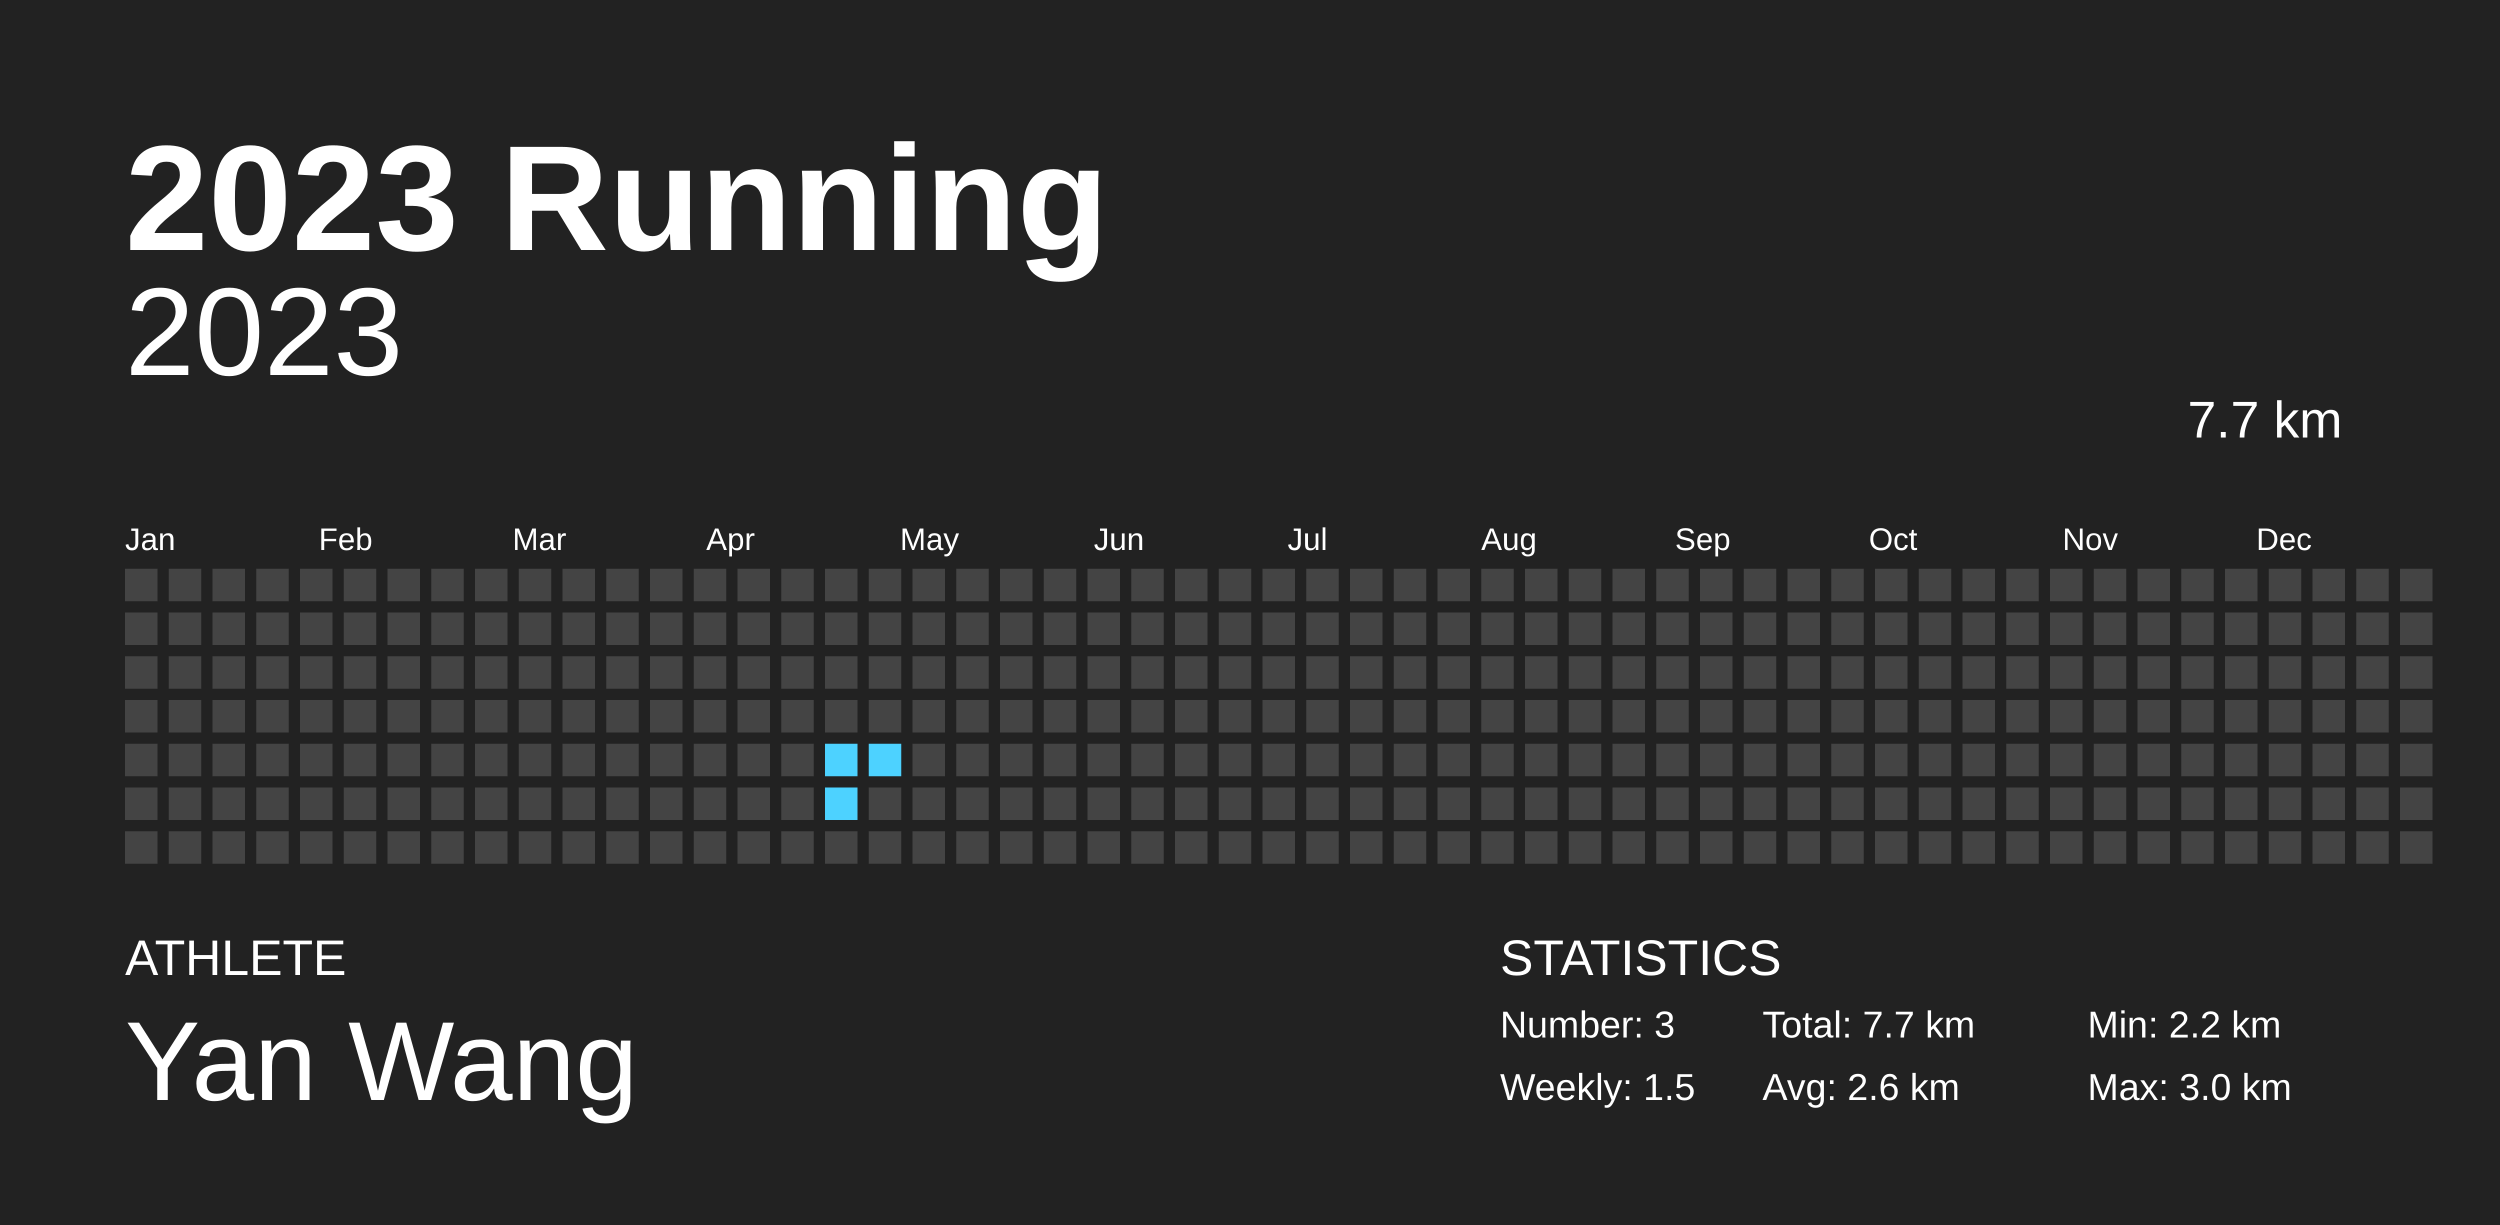
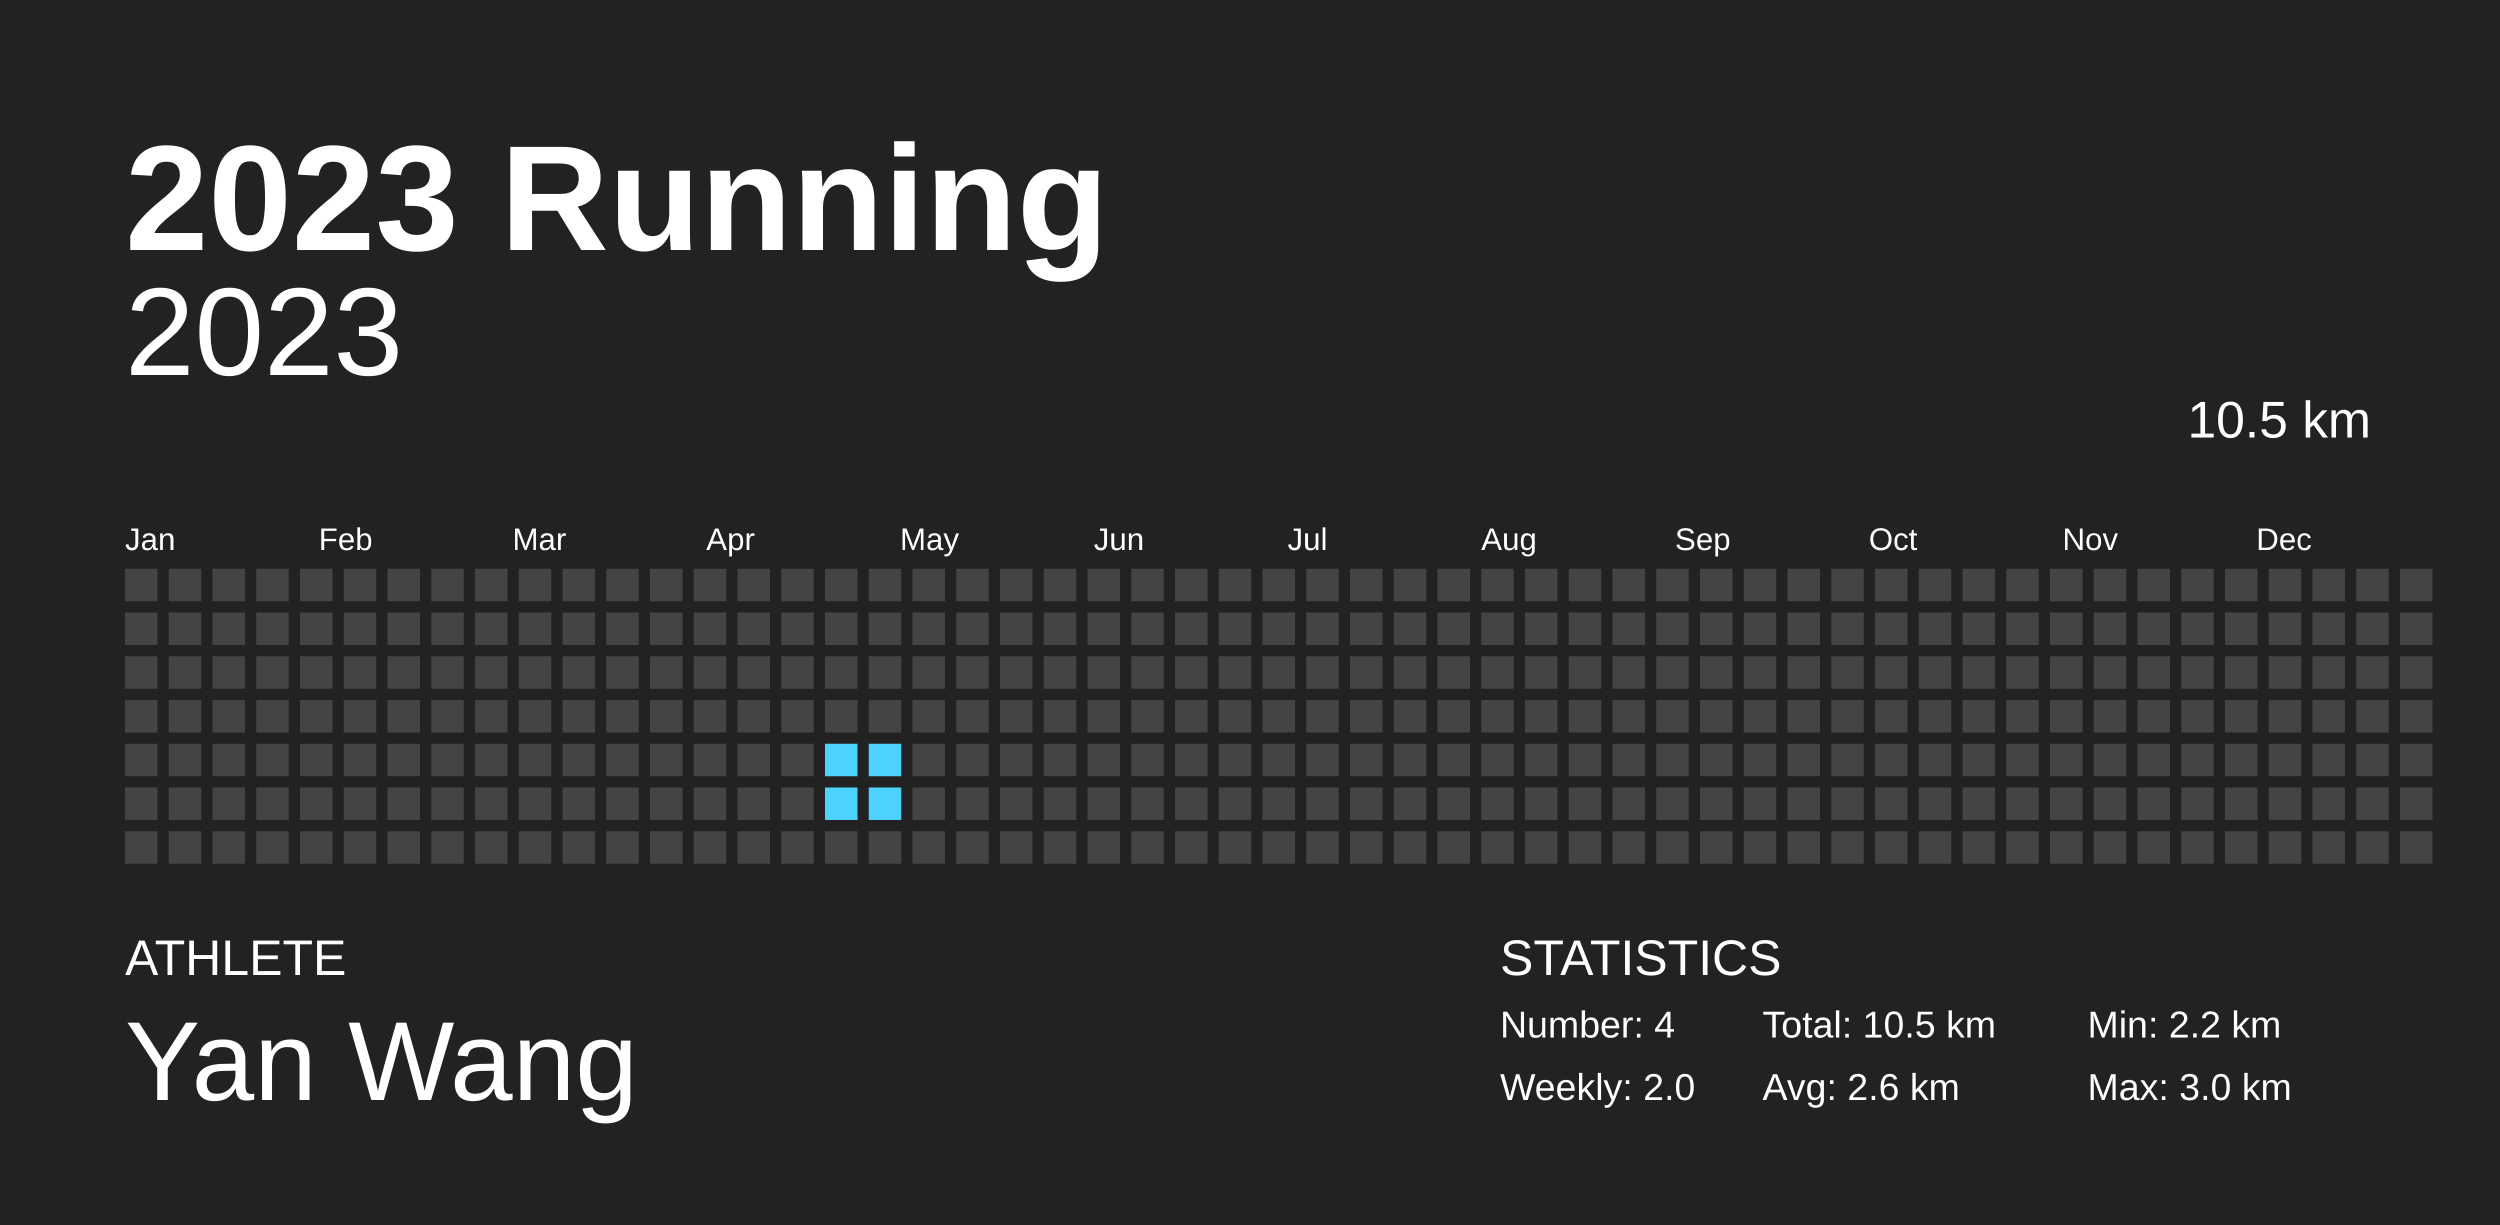
<svg xmlns="http://www.w3.org/2000/svg" baseProfile="full" height="98mm" version="1.1" viewBox="0,0,200,98" width="200mm">
  <defs />
  <rect fill="#222222" height="98" width="200" x="0" y="0" />
  <text fill="#FFFFFF" style="font-size:12px; font-family:Arial; font-weight:bold;" x="10" y="20">2023 Running</text>
  <text fill="#FFFFFF" style="font-size:4px; font-family:Arial" x="10" y="78">ATHLETE</text>
  <text fill="#FFFFFF" style="font-size:9px; font-family:Arial" x="10" y="88">Yan Wang</text>
  <text fill="#FFFFFF" style="font-size:4px; font-family:Arial" x="120" y="78">STATISTICS</text>
-   <text fill="#FFFFFF" style="font-size:3px; font-family:Arial" x="120" y="83">Number: 3</text>
-   <text fill="#FFFFFF" style="font-size:3px; font-family:Arial" x="120" y="88">Weekly: 1.5</text>
-   <text fill="#FFFFFF" style="font-size:3px; font-family:Arial" x="141" y="83">Total: 7.7 km</text>
+   <text fill="#FFFFFF" style="font-size:3px; font-family:Arial" x="120" y="83">Number: 4</text>
+   <text fill="#FFFFFF" style="font-size:3px; font-family:Arial" x="120" y="88">Weekly: 2.0</text>
+   <text fill="#FFFFFF" style="font-size:3px; font-family:Arial" x="141" y="83">Total: 10.5 km</text>
  <text fill="#FFFFFF" style="font-size:3px; font-family:Arial" x="141" y="88">Avg: 2.6 km</text>
  <text fill="#FFFFFF" style="font-size:3px; font-family:Arial" x="167" y="83">Min: 2.2 km</text>
  <text fill="#FFFFFF" style="font-size:3px; font-family:Arial" x="167" y="88">Max: 3.0 km</text>
  <text alignment-baseline="hanging" fill="#FFFFFF" style="font-size:10.0px; font-family:Arial;" x="10" y="30">2023</text>
-   <text alignment-baseline="hanging" fill="#FFFFFF" style="font-size:4.125px; font-family:Arial;" x="175" y="35">7.7 km</text>
+   <text alignment-baseline="hanging" fill="#FFFFFF" style="font-size:4.125px; font-family:Arial;" x="175" y="35">10.5 km</text>
  <text fill="#FFFFFF" style="font-size:2.5px; font-family:Arial" x="10.0" y="44">Jan</text>
  <text fill="#FFFFFF" style="font-size:2.5px; font-family:Arial" x="25.5" y="44">Feb</text>
  <text fill="#FFFFFF" style="font-size:2.5px; font-family:Arial" x="41.0" y="44">Mar</text>
  <text fill="#FFFFFF" style="font-size:2.5px; font-family:Arial" x="56.5" y="44">Apr</text>
  <text fill="#FFFFFF" style="font-size:2.5px; font-family:Arial" x="72.0" y="44">May</text>
  <text fill="#FFFFFF" style="font-size:2.5px; font-family:Arial" x="87.5" y="44">Jun</text>
  <text fill="#FFFFFF" style="font-size:2.5px; font-family:Arial" x="103.0" y="44">Jul</text>
  <text fill="#FFFFFF" style="font-size:2.5px; font-family:Arial" x="118.5" y="44">Aug</text>
  <text fill="#FFFFFF" style="font-size:2.5px; font-family:Arial" x="134.0" y="44">Sep</text>
  <text fill="#FFFFFF" style="font-size:2.5px; font-family:Arial" x="149.5" y="44">Oct</text>
  <text fill="#FFFFFF" style="font-size:2.5px; font-family:Arial" x="165.0" y="44">Nov</text>
  <text fill="#FFFFFF" style="font-size:2.5px; font-family:Arial" x="180.5" y="44">Dec</text>
  <rect fill="#444444" height="2.6" width="2.6" x="10.0" y="45.5" />
  <rect fill="#444444" height="2.6" width="2.6" x="10.0" y="49.0" />
  <rect fill="#444444" height="2.6" width="2.6" x="10.0" y="52.5" />
  <rect fill="#444444" height="2.6" width="2.6" x="10.0" y="56.0" />
  <rect fill="#444444" height="2.6" width="2.6" x="10.0" y="59.5" />
  <rect fill="#444444" height="2.6" width="2.6" x="10.0" y="63.0" />
  <rect fill="#444444" height="2.6" width="2.6" x="10.0" y="66.5" />
  <rect fill="#444444" height="2.6" width="2.6" x="13.5" y="45.5" />
  <rect fill="#444444" height="2.6" width="2.6" x="13.5" y="49.0" />
  <rect fill="#444444" height="2.6" width="2.6" x="13.5" y="52.5" />
  <rect fill="#444444" height="2.6" width="2.6" x="13.5" y="56.0" />
  <rect fill="#444444" height="2.6" width="2.6" x="13.5" y="59.5" />
  <rect fill="#444444" height="2.6" width="2.6" x="13.5" y="63.0" />
  <rect fill="#444444" height="2.6" width="2.6" x="13.5" y="66.5" />
  <rect fill="#444444" height="2.6" width="2.6" x="17.0" y="45.5" />
  <rect fill="#444444" height="2.6" width="2.6" x="17.0" y="49.0" />
  <rect fill="#444444" height="2.6" width="2.6" x="17.0" y="52.5" />
  <rect fill="#444444" height="2.6" width="2.6" x="17.0" y="56.0" />
  <rect fill="#444444" height="2.6" width="2.6" x="17.0" y="59.5" />
  <rect fill="#444444" height="2.6" width="2.6" x="17.0" y="63.0" />
  <rect fill="#444444" height="2.6" width="2.6" x="17.0" y="66.5" />
  <rect fill="#444444" height="2.6" width="2.6" x="20.5" y="45.5" />
  <rect fill="#444444" height="2.6" width="2.6" x="20.5" y="49.0" />
  <rect fill="#444444" height="2.6" width="2.6" x="20.5" y="52.5" />
  <rect fill="#444444" height="2.6" width="2.6" x="20.5" y="56.0" />
  <rect fill="#444444" height="2.6" width="2.6" x="20.5" y="59.5" />
  <rect fill="#444444" height="2.6" width="2.6" x="20.5" y="63.0" />
  <rect fill="#444444" height="2.6" width="2.6" x="20.5" y="66.5" />
  <rect fill="#444444" height="2.6" width="2.6" x="24.0" y="45.5" />
  <rect fill="#444444" height="2.6" width="2.6" x="24.0" y="49.0" />
  <rect fill="#444444" height="2.6" width="2.6" x="24.0" y="52.5" />
  <rect fill="#444444" height="2.6" width="2.6" x="24.0" y="56.0" />
  <rect fill="#444444" height="2.6" width="2.6" x="24.0" y="59.5" />
  <rect fill="#444444" height="2.6" width="2.6" x="24.0" y="63.0" />
  <rect fill="#444444" height="2.6" width="2.6" x="24.0" y="66.5" />
  <rect fill="#444444" height="2.6" width="2.6" x="27.5" y="45.5" />
  <rect fill="#444444" height="2.6" width="2.6" x="27.5" y="49.0" />
  <rect fill="#444444" height="2.6" width="2.6" x="27.5" y="52.5" />
  <rect fill="#444444" height="2.6" width="2.6" x="27.5" y="56.0" />
  <rect fill="#444444" height="2.6" width="2.6" x="27.5" y="59.5" />
  <rect fill="#444444" height="2.6" width="2.6" x="27.5" y="63.0" />
  <rect fill="#444444" height="2.6" width="2.6" x="27.5" y="66.5" />
  <rect fill="#444444" height="2.6" width="2.6" x="31.0" y="45.5" />
  <rect fill="#444444" height="2.6" width="2.6" x="31.0" y="49.0" />
  <rect fill="#444444" height="2.6" width="2.6" x="31.0" y="52.5" />
  <rect fill="#444444" height="2.6" width="2.6" x="31.0" y="56.0" />
  <rect fill="#444444" height="2.6" width="2.6" x="31.0" y="59.5" />
  <rect fill="#444444" height="2.6" width="2.6" x="31.0" y="63.0" />
  <rect fill="#444444" height="2.6" width="2.6" x="31.0" y="66.5" />
  <rect fill="#444444" height="2.6" width="2.6" x="34.5" y="45.5" />
  <rect fill="#444444" height="2.6" width="2.6" x="34.5" y="49.0" />
  <rect fill="#444444" height="2.6" width="2.6" x="34.5" y="52.5" />
  <rect fill="#444444" height="2.6" width="2.6" x="34.5" y="56.0" />
  <rect fill="#444444" height="2.6" width="2.6" x="34.5" y="59.5" />
  <rect fill="#444444" height="2.6" width="2.6" x="34.5" y="63.0" />
  <rect fill="#444444" height="2.6" width="2.6" x="34.5" y="66.5" />
  <rect fill="#444444" height="2.6" width="2.6" x="38.0" y="45.5" />
  <rect fill="#444444" height="2.6" width="2.6" x="38.0" y="49.0" />
  <rect fill="#444444" height="2.6" width="2.6" x="38.0" y="52.5" />
  <rect fill="#444444" height="2.6" width="2.6" x="38.0" y="56.0" />
  <rect fill="#444444" height="2.6" width="2.6" x="38.0" y="59.5" />
  <rect fill="#444444" height="2.6" width="2.6" x="38.0" y="63.0" />
  <rect fill="#444444" height="2.6" width="2.6" x="38.0" y="66.5" />
  <rect fill="#444444" height="2.6" width="2.6" x="41.5" y="45.5" />
  <rect fill="#444444" height="2.6" width="2.6" x="41.5" y="49.0" />
  <rect fill="#444444" height="2.6" width="2.6" x="41.5" y="52.5" />
  <rect fill="#444444" height="2.6" width="2.6" x="41.5" y="56.0" />
  <rect fill="#444444" height="2.6" width="2.6" x="41.5" y="59.5" />
  <rect fill="#444444" height="2.6" width="2.6" x="41.5" y="63.0" />
  <rect fill="#444444" height="2.6" width="2.6" x="41.5" y="66.5" />
  <rect fill="#444444" height="2.6" width="2.6" x="45.0" y="45.5" />
  <rect fill="#444444" height="2.6" width="2.6" x="45.0" y="49.0" />
  <rect fill="#444444" height="2.6" width="2.6" x="45.0" y="52.5" />
  <rect fill="#444444" height="2.6" width="2.6" x="45.0" y="56.0" />
  <rect fill="#444444" height="2.6" width="2.6" x="45.0" y="59.5" />
  <rect fill="#444444" height="2.6" width="2.6" x="45.0" y="63.0" />
  <rect fill="#444444" height="2.6" width="2.6" x="45.0" y="66.5" />
  <rect fill="#444444" height="2.6" width="2.6" x="48.5" y="45.5" />
  <rect fill="#444444" height="2.6" width="2.6" x="48.5" y="49.0" />
  <rect fill="#444444" height="2.6" width="2.6" x="48.5" y="52.5" />
  <rect fill="#444444" height="2.6" width="2.6" x="48.5" y="56.0" />
  <rect fill="#444444" height="2.6" width="2.6" x="48.5" y="59.5" />
  <rect fill="#444444" height="2.6" width="2.6" x="48.5" y="63.0" />
  <rect fill="#444444" height="2.6" width="2.6" x="48.5" y="66.5" />
  <rect fill="#444444" height="2.6" width="2.6" x="52.0" y="45.5" />
  <rect fill="#444444" height="2.6" width="2.6" x="52.0" y="49.0" />
  <rect fill="#444444" height="2.6" width="2.6" x="52.0" y="52.5" />
  <rect fill="#444444" height="2.6" width="2.6" x="52.0" y="56.0" />
  <rect fill="#444444" height="2.6" width="2.6" x="52.0" y="59.5" />
  <rect fill="#444444" height="2.6" width="2.6" x="52.0" y="63.0" />
  <rect fill="#444444" height="2.6" width="2.6" x="52.0" y="66.5" />
  <rect fill="#444444" height="2.6" width="2.6" x="55.5" y="45.5" />
  <rect fill="#444444" height="2.6" width="2.6" x="55.5" y="49.0" />
  <rect fill="#444444" height="2.6" width="2.6" x="55.5" y="52.5" />
  <rect fill="#444444" height="2.6" width="2.6" x="55.5" y="56.0" />
  <rect fill="#444444" height="2.6" width="2.6" x="55.5" y="59.5" />
  <rect fill="#444444" height="2.6" width="2.6" x="55.5" y="63.0" />
  <rect fill="#444444" height="2.6" width="2.6" x="55.5" y="66.5" />
  <rect fill="#444444" height="2.6" width="2.6" x="59.0" y="45.5" />
  <rect fill="#444444" height="2.6" width="2.6" x="59.0" y="49.0" />
  <rect fill="#444444" height="2.6" width="2.6" x="59.0" y="52.5" />
  <rect fill="#444444" height="2.6" width="2.6" x="59.0" y="56.0" />
  <rect fill="#444444" height="2.6" width="2.6" x="59.0" y="59.5" />
  <rect fill="#444444" height="2.6" width="2.6" x="59.0" y="63.0" />
  <rect fill="#444444" height="2.6" width="2.6" x="59.0" y="66.5" />
  <rect fill="#444444" height="2.6" width="2.6" x="62.5" y="45.5" />
  <rect fill="#444444" height="2.6" width="2.6" x="62.5" y="49.0" />
  <rect fill="#444444" height="2.6" width="2.6" x="62.5" y="52.5" />
  <rect fill="#444444" height="2.6" width="2.6" x="62.5" y="56.0" />
  <rect fill="#444444" height="2.6" width="2.6" x="62.5" y="59.5" />
  <rect fill="#444444" height="2.6" width="2.6" x="62.5" y="63.0" />
  <rect fill="#444444" height="2.6" width="2.6" x="62.5" y="66.5" />
  <rect fill="#444444" height="2.6" width="2.6" x="66.0" y="45.5" />
  <rect fill="#444444" height="2.6" width="2.6" x="66.0" y="49.0" />
  <rect fill="#444444" height="2.6" width="2.6" x="66.0" y="52.5" />
  <rect fill="#444444" height="2.6" width="2.6" x="66.0" y="56.0" />
  <rect fill="#4dd2ff" height="2.6" width="2.6" x="66.0" y="59.5" />
  <rect fill="#4dd2ff" height="2.6" width="2.6" x="66.0" y="63.0" />
  <rect fill="#444444" height="2.6" width="2.6" x="66.0" y="66.5" />
  <rect fill="#444444" height="2.6" width="2.6" x="69.5" y="45.5" />
  <rect fill="#444444" height="2.6" width="2.6" x="69.5" y="49.0" />
  <rect fill="#444444" height="2.6" width="2.6" x="69.5" y="52.5" />
  <rect fill="#444444" height="2.6" width="2.6" x="69.5" y="56.0" />
  <rect fill="#4dd2ff" height="2.6" width="2.6" x="69.5" y="59.5" />
-   <rect fill="#444444" height="2.6" width="2.6" x="69.5" y="63.0" />
+   <rect fill="#4dd2ff" height="2.6" width="2.6" x="69.5" y="63.0" />
  <rect fill="#444444" height="2.6" width="2.6" x="69.5" y="66.5" />
  <rect fill="#444444" height="2.6" width="2.6" x="73.0" y="45.5" />
  <rect fill="#444444" height="2.6" width="2.6" x="73.0" y="49.0" />
  <rect fill="#444444" height="2.6" width="2.6" x="73.0" y="52.5" />
  <rect fill="#444444" height="2.6" width="2.6" x="73.0" y="56.0" />
  <rect fill="#444444" height="2.6" width="2.6" x="73.0" y="59.5" />
  <rect fill="#444444" height="2.6" width="2.6" x="73.0" y="63.0" />
  <rect fill="#444444" height="2.6" width="2.6" x="73.0" y="66.5" />
  <rect fill="#444444" height="2.6" width="2.6" x="76.5" y="45.5" />
  <rect fill="#444444" height="2.6" width="2.6" x="76.5" y="49.0" />
  <rect fill="#444444" height="2.6" width="2.6" x="76.5" y="52.5" />
  <rect fill="#444444" height="2.6" width="2.6" x="76.5" y="56.0" />
  <rect fill="#444444" height="2.6" width="2.6" x="76.5" y="59.5" />
  <rect fill="#444444" height="2.6" width="2.6" x="76.5" y="63.0" />
  <rect fill="#444444" height="2.6" width="2.6" x="76.5" y="66.5" />
  <rect fill="#444444" height="2.6" width="2.6" x="80.0" y="45.5" />
  <rect fill="#444444" height="2.6" width="2.6" x="80.0" y="49.0" />
  <rect fill="#444444" height="2.6" width="2.6" x="80.0" y="52.5" />
  <rect fill="#444444" height="2.6" width="2.6" x="80.0" y="56.0" />
  <rect fill="#444444" height="2.6" width="2.6" x="80.0" y="59.5" />
  <rect fill="#444444" height="2.6" width="2.6" x="80.0" y="63.0" />
  <rect fill="#444444" height="2.6" width="2.6" x="80.0" y="66.5" />
  <rect fill="#444444" height="2.6" width="2.6" x="83.5" y="45.5" />
  <rect fill="#444444" height="2.6" width="2.6" x="83.5" y="49.0" />
  <rect fill="#444444" height="2.6" width="2.6" x="83.5" y="52.5" />
  <rect fill="#444444" height="2.6" width="2.6" x="83.5" y="56.0" />
  <rect fill="#444444" height="2.6" width="2.6" x="83.5" y="59.5" />
  <rect fill="#444444" height="2.6" width="2.6" x="83.5" y="63.0" />
  <rect fill="#444444" height="2.6" width="2.6" x="83.5" y="66.5" />
  <rect fill="#444444" height="2.6" width="2.6" x="87.0" y="45.5" />
  <rect fill="#444444" height="2.6" width="2.6" x="87.0" y="49.0" />
  <rect fill="#444444" height="2.6" width="2.6" x="87.0" y="52.5" />
  <rect fill="#444444" height="2.6" width="2.6" x="87.0" y="56.0" />
  <rect fill="#444444" height="2.6" width="2.6" x="87.0" y="59.5" />
  <rect fill="#444444" height="2.6" width="2.6" x="87.0" y="63.0" />
  <rect fill="#444444" height="2.6" width="2.6" x="87.0" y="66.5" />
  <rect fill="#444444" height="2.6" width="2.6" x="90.5" y="45.5" />
  <rect fill="#444444" height="2.6" width="2.6" x="90.5" y="49.0" />
  <rect fill="#444444" height="2.6" width="2.6" x="90.5" y="52.5" />
  <rect fill="#444444" height="2.6" width="2.6" x="90.5" y="56.0" />
  <rect fill="#444444" height="2.6" width="2.6" x="90.5" y="59.5" />
  <rect fill="#444444" height="2.6" width="2.6" x="90.5" y="63.0" />
  <rect fill="#444444" height="2.6" width="2.6" x="90.5" y="66.5" />
  <rect fill="#444444" height="2.6" width="2.6" x="94.0" y="45.5" />
  <rect fill="#444444" height="2.6" width="2.6" x="94.0" y="49.0" />
  <rect fill="#444444" height="2.6" width="2.6" x="94.0" y="52.5" />
  <rect fill="#444444" height="2.6" width="2.6" x="94.0" y="56.0" />
  <rect fill="#444444" height="2.6" width="2.6" x="94.0" y="59.5" />
  <rect fill="#444444" height="2.6" width="2.6" x="94.0" y="63.0" />
  <rect fill="#444444" height="2.6" width="2.6" x="94.0" y="66.5" />
  <rect fill="#444444" height="2.6" width="2.6" x="97.5" y="45.5" />
  <rect fill="#444444" height="2.6" width="2.6" x="97.5" y="49.0" />
  <rect fill="#444444" height="2.6" width="2.6" x="97.5" y="52.5" />
  <rect fill="#444444" height="2.6" width="2.6" x="97.5" y="56.0" />
  <rect fill="#444444" height="2.6" width="2.6" x="97.5" y="59.5" />
  <rect fill="#444444" height="2.6" width="2.6" x="97.5" y="63.0" />
  <rect fill="#444444" height="2.6" width="2.6" x="97.5" y="66.5" />
  <rect fill="#444444" height="2.6" width="2.6" x="101.0" y="45.5" />
  <rect fill="#444444" height="2.6" width="2.6" x="101.0" y="49.0" />
  <rect fill="#444444" height="2.6" width="2.6" x="101.0" y="52.5" />
  <rect fill="#444444" height="2.6" width="2.6" x="101.0" y="56.0" />
  <rect fill="#444444" height="2.6" width="2.6" x="101.0" y="59.5" />
  <rect fill="#444444" height="2.6" width="2.6" x="101.0" y="63.0" />
  <rect fill="#444444" height="2.6" width="2.6" x="101.0" y="66.5" />
  <rect fill="#444444" height="2.6" width="2.6" x="104.5" y="45.5" />
  <rect fill="#444444" height="2.6" width="2.6" x="104.5" y="49.0" />
  <rect fill="#444444" height="2.6" width="2.6" x="104.5" y="52.5" />
  <rect fill="#444444" height="2.6" width="2.6" x="104.5" y="56.0" />
  <rect fill="#444444" height="2.6" width="2.6" x="104.5" y="59.5" />
  <rect fill="#444444" height="2.6" width="2.6" x="104.5" y="63.0" />
  <rect fill="#444444" height="2.6" width="2.6" x="104.5" y="66.5" />
  <rect fill="#444444" height="2.6" width="2.6" x="108.0" y="45.5" />
  <rect fill="#444444" height="2.6" width="2.6" x="108.0" y="49.0" />
  <rect fill="#444444" height="2.6" width="2.6" x="108.0" y="52.5" />
  <rect fill="#444444" height="2.6" width="2.6" x="108.0" y="56.0" />
  <rect fill="#444444" height="2.6" width="2.6" x="108.0" y="59.5" />
  <rect fill="#444444" height="2.6" width="2.6" x="108.0" y="63.0" />
  <rect fill="#444444" height="2.6" width="2.6" x="108.0" y="66.5" />
  <rect fill="#444444" height="2.6" width="2.6" x="111.5" y="45.5" />
  <rect fill="#444444" height="2.6" width="2.6" x="111.5" y="49.0" />
  <rect fill="#444444" height="2.6" width="2.6" x="111.5" y="52.5" />
  <rect fill="#444444" height="2.6" width="2.6" x="111.5" y="56.0" />
  <rect fill="#444444" height="2.6" width="2.6" x="111.5" y="59.5" />
  <rect fill="#444444" height="2.6" width="2.6" x="111.5" y="63.0" />
  <rect fill="#444444" height="2.6" width="2.6" x="111.5" y="66.5" />
  <rect fill="#444444" height="2.6" width="2.6" x="115.0" y="45.5" />
  <rect fill="#444444" height="2.6" width="2.6" x="115.0" y="49.0" />
  <rect fill="#444444" height="2.6" width="2.6" x="115.0" y="52.5" />
  <rect fill="#444444" height="2.6" width="2.6" x="115.0" y="56.0" />
  <rect fill="#444444" height="2.6" width="2.6" x="115.0" y="59.5" />
  <rect fill="#444444" height="2.6" width="2.6" x="115.0" y="63.0" />
  <rect fill="#444444" height="2.6" width="2.6" x="115.0" y="66.5" />
  <rect fill="#444444" height="2.6" width="2.6" x="118.5" y="45.5" />
  <rect fill="#444444" height="2.6" width="2.6" x="118.5" y="49.0" />
  <rect fill="#444444" height="2.6" width="2.6" x="118.5" y="52.5" />
  <rect fill="#444444" height="2.6" width="2.6" x="118.5" y="56.0" />
  <rect fill="#444444" height="2.6" width="2.6" x="118.5" y="59.5" />
  <rect fill="#444444" height="2.6" width="2.6" x="118.5" y="63.0" />
  <rect fill="#444444" height="2.6" width="2.6" x="118.5" y="66.5" />
  <rect fill="#444444" height="2.6" width="2.6" x="122.0" y="45.5" />
  <rect fill="#444444" height="2.6" width="2.6" x="122.0" y="49.0" />
  <rect fill="#444444" height="2.6" width="2.6" x="122.0" y="52.5" />
  <rect fill="#444444" height="2.6" width="2.6" x="122.0" y="56.0" />
  <rect fill="#444444" height="2.6" width="2.6" x="122.0" y="59.5" />
  <rect fill="#444444" height="2.6" width="2.6" x="122.0" y="63.0" />
  <rect fill="#444444" height="2.6" width="2.6" x="122.0" y="66.5" />
  <rect fill="#444444" height="2.6" width="2.6" x="125.5" y="45.5" />
  <rect fill="#444444" height="2.6" width="2.6" x="125.5" y="49.0" />
  <rect fill="#444444" height="2.6" width="2.6" x="125.5" y="52.5" />
  <rect fill="#444444" height="2.6" width="2.6" x="125.5" y="56.0" />
  <rect fill="#444444" height="2.6" width="2.6" x="125.5" y="59.5" />
  <rect fill="#444444" height="2.6" width="2.6" x="125.5" y="63.0" />
  <rect fill="#444444" height="2.6" width="2.6" x="125.5" y="66.5" />
  <rect fill="#444444" height="2.6" width="2.6" x="129.0" y="45.5" />
  <rect fill="#444444" height="2.6" width="2.6" x="129.0" y="49.0" />
  <rect fill="#444444" height="2.6" width="2.6" x="129.0" y="52.5" />
  <rect fill="#444444" height="2.6" width="2.6" x="129.0" y="56.0" />
  <rect fill="#444444" height="2.6" width="2.6" x="129.0" y="59.5" />
  <rect fill="#444444" height="2.6" width="2.6" x="129.0" y="63.0" />
  <rect fill="#444444" height="2.6" width="2.6" x="129.0" y="66.5" />
  <rect fill="#444444" height="2.6" width="2.6" x="132.5" y="45.5" />
  <rect fill="#444444" height="2.6" width="2.6" x="132.5" y="49.0" />
  <rect fill="#444444" height="2.6" width="2.6" x="132.5" y="52.5" />
  <rect fill="#444444" height="2.6" width="2.6" x="132.5" y="56.0" />
  <rect fill="#444444" height="2.6" width="2.6" x="132.5" y="59.5" />
  <rect fill="#444444" height="2.6" width="2.6" x="132.5" y="63.0" />
  <rect fill="#444444" height="2.6" width="2.6" x="132.5" y="66.5" />
  <rect fill="#444444" height="2.6" width="2.6" x="136.0" y="45.5" />
  <rect fill="#444444" height="2.6" width="2.6" x="136.0" y="49.0" />
  <rect fill="#444444" height="2.6" width="2.6" x="136.0" y="52.5" />
  <rect fill="#444444" height="2.6" width="2.6" x="136.0" y="56.0" />
  <rect fill="#444444" height="2.6" width="2.6" x="136.0" y="59.5" />
  <rect fill="#444444" height="2.6" width="2.6" x="136.0" y="63.0" />
  <rect fill="#444444" height="2.6" width="2.6" x="136.0" y="66.5" />
  <rect fill="#444444" height="2.6" width="2.6" x="139.5" y="45.5" />
  <rect fill="#444444" height="2.6" width="2.6" x="139.5" y="49.0" />
  <rect fill="#444444" height="2.6" width="2.6" x="139.5" y="52.5" />
  <rect fill="#444444" height="2.6" width="2.6" x="139.5" y="56.0" />
  <rect fill="#444444" height="2.6" width="2.6" x="139.5" y="59.5" />
  <rect fill="#444444" height="2.6" width="2.6" x="139.5" y="63.0" />
  <rect fill="#444444" height="2.6" width="2.6" x="139.5" y="66.5" />
  <rect fill="#444444" height="2.6" width="2.6" x="143.0" y="45.5" />
  <rect fill="#444444" height="2.6" width="2.6" x="143.0" y="49.0" />
  <rect fill="#444444" height="2.6" width="2.6" x="143.0" y="52.5" />
  <rect fill="#444444" height="2.6" width="2.6" x="143.0" y="56.0" />
  <rect fill="#444444" height="2.6" width="2.6" x="143.0" y="59.5" />
  <rect fill="#444444" height="2.6" width="2.6" x="143.0" y="63.0" />
  <rect fill="#444444" height="2.6" width="2.6" x="143.0" y="66.5" />
  <rect fill="#444444" height="2.6" width="2.6" x="146.5" y="45.5" />
  <rect fill="#444444" height="2.6" width="2.6" x="146.5" y="49.0" />
  <rect fill="#444444" height="2.6" width="2.6" x="146.5" y="52.5" />
  <rect fill="#444444" height="2.6" width="2.6" x="146.5" y="56.0" />
  <rect fill="#444444" height="2.6" width="2.6" x="146.5" y="59.5" />
  <rect fill="#444444" height="2.6" width="2.6" x="146.5" y="63.0" />
  <rect fill="#444444" height="2.6" width="2.6" x="146.5" y="66.5" />
  <rect fill="#444444" height="2.6" width="2.6" x="150.0" y="45.5" />
  <rect fill="#444444" height="2.6" width="2.6" x="150.0" y="49.0" />
  <rect fill="#444444" height="2.6" width="2.6" x="150.0" y="52.5" />
  <rect fill="#444444" height="2.6" width="2.6" x="150.0" y="56.0" />
  <rect fill="#444444" height="2.6" width="2.6" x="150.0" y="59.5" />
  <rect fill="#444444" height="2.6" width="2.6" x="150.0" y="63.0" />
  <rect fill="#444444" height="2.6" width="2.6" x="150.0" y="66.5" />
  <rect fill="#444444" height="2.6" width="2.6" x="153.5" y="45.5" />
  <rect fill="#444444" height="2.6" width="2.6" x="153.5" y="49.0" />
  <rect fill="#444444" height="2.6" width="2.6" x="153.5" y="52.5" />
  <rect fill="#444444" height="2.6" width="2.6" x="153.5" y="56.0" />
  <rect fill="#444444" height="2.6" width="2.6" x="153.5" y="59.5" />
  <rect fill="#444444" height="2.6" width="2.6" x="153.5" y="63.0" />
  <rect fill="#444444" height="2.6" width="2.6" x="153.5" y="66.5" />
  <rect fill="#444444" height="2.6" width="2.6" x="157.0" y="45.5" />
  <rect fill="#444444" height="2.6" width="2.6" x="157.0" y="49.0" />
  <rect fill="#444444" height="2.6" width="2.6" x="157.0" y="52.5" />
  <rect fill="#444444" height="2.6" width="2.6" x="157.0" y="56.0" />
  <rect fill="#444444" height="2.6" width="2.6" x="157.0" y="59.5" />
  <rect fill="#444444" height="2.6" width="2.6" x="157.0" y="63.0" />
  <rect fill="#444444" height="2.6" width="2.6" x="157.0" y="66.5" />
  <rect fill="#444444" height="2.6" width="2.6" x="160.5" y="45.5" />
  <rect fill="#444444" height="2.6" width="2.6" x="160.5" y="49.0" />
  <rect fill="#444444" height="2.6" width="2.6" x="160.5" y="52.5" />
  <rect fill="#444444" height="2.6" width="2.6" x="160.5" y="56.0" />
  <rect fill="#444444" height="2.6" width="2.6" x="160.5" y="59.5" />
  <rect fill="#444444" height="2.6" width="2.6" x="160.5" y="63.0" />
  <rect fill="#444444" height="2.6" width="2.6" x="160.5" y="66.5" />
  <rect fill="#444444" height="2.6" width="2.6" x="164.0" y="45.5" />
  <rect fill="#444444" height="2.6" width="2.6" x="164.0" y="49.0" />
  <rect fill="#444444" height="2.6" width="2.6" x="164.0" y="52.5" />
  <rect fill="#444444" height="2.6" width="2.6" x="164.0" y="56.0" />
  <rect fill="#444444" height="2.6" width="2.6" x="164.0" y="59.5" />
  <rect fill="#444444" height="2.6" width="2.6" x="164.0" y="63.0" />
  <rect fill="#444444" height="2.6" width="2.6" x="164.0" y="66.5" />
  <rect fill="#444444" height="2.6" width="2.6" x="167.5" y="45.5" />
  <rect fill="#444444" height="2.6" width="2.6" x="167.5" y="49.0" />
  <rect fill="#444444" height="2.6" width="2.6" x="167.5" y="52.5" />
  <rect fill="#444444" height="2.6" width="2.6" x="167.5" y="56.0" />
  <rect fill="#444444" height="2.6" width="2.6" x="167.5" y="59.5" />
  <rect fill="#444444" height="2.6" width="2.6" x="167.5" y="63.0" />
  <rect fill="#444444" height="2.6" width="2.6" x="167.5" y="66.5" />
  <rect fill="#444444" height="2.6" width="2.6" x="171.0" y="45.5" />
  <rect fill="#444444" height="2.6" width="2.6" x="171.0" y="49.0" />
  <rect fill="#444444" height="2.6" width="2.6" x="171.0" y="52.5" />
  <rect fill="#444444" height="2.6" width="2.6" x="171.0" y="56.0" />
  <rect fill="#444444" height="2.6" width="2.6" x="171.0" y="59.5" />
  <rect fill="#444444" height="2.6" width="2.6" x="171.0" y="63.0" />
  <rect fill="#444444" height="2.6" width="2.6" x="171.0" y="66.5" />
  <rect fill="#444444" height="2.6" width="2.6" x="174.5" y="45.5" />
  <rect fill="#444444" height="2.6" width="2.6" x="174.5" y="49.0" />
  <rect fill="#444444" height="2.6" width="2.6" x="174.5" y="52.5" />
  <rect fill="#444444" height="2.6" width="2.6" x="174.5" y="56.0" />
  <rect fill="#444444" height="2.6" width="2.6" x="174.5" y="59.5" />
  <rect fill="#444444" height="2.6" width="2.6" x="174.5" y="63.0" />
  <rect fill="#444444" height="2.6" width="2.6" x="174.5" y="66.5" />
  <rect fill="#444444" height="2.6" width="2.6" x="178.0" y="45.5" />
  <rect fill="#444444" height="2.6" width="2.6" x="178.0" y="49.0" />
  <rect fill="#444444" height="2.6" width="2.6" x="178.0" y="52.5" />
  <rect fill="#444444" height="2.6" width="2.6" x="178.0" y="56.0" />
  <rect fill="#444444" height="2.6" width="2.6" x="178.0" y="59.5" />
  <rect fill="#444444" height="2.6" width="2.6" x="178.0" y="63.0" />
  <rect fill="#444444" height="2.6" width="2.6" x="178.0" y="66.5" />
  <rect fill="#444444" height="2.6" width="2.6" x="181.5" y="45.5" />
  <rect fill="#444444" height="2.6" width="2.6" x="181.5" y="49.0" />
  <rect fill="#444444" height="2.6" width="2.6" x="181.5" y="52.5" />
  <rect fill="#444444" height="2.6" width="2.6" x="181.5" y="56.0" />
  <rect fill="#444444" height="2.6" width="2.6" x="181.5" y="59.5" />
  <rect fill="#444444" height="2.6" width="2.6" x="181.5" y="63.0" />
  <rect fill="#444444" height="2.6" width="2.6" x="181.5" y="66.5" />
  <rect fill="#444444" height="2.6" width="2.6" x="185.0" y="45.5" />
  <rect fill="#444444" height="2.6" width="2.6" x="185.0" y="49.0" />
  <rect fill="#444444" height="2.6" width="2.6" x="185.0" y="52.5" />
  <rect fill="#444444" height="2.6" width="2.6" x="185.0" y="56.0" />
  <rect fill="#444444" height="2.6" width="2.6" x="185.0" y="59.5" />
  <rect fill="#444444" height="2.6" width="2.6" x="185.0" y="63.0" />
  <rect fill="#444444" height="2.6" width="2.6" x="185.0" y="66.5" />
  <rect fill="#444444" height="2.6" width="2.6" x="188.5" y="45.5" />
  <rect fill="#444444" height="2.6" width="2.6" x="188.5" y="49.0" />
  <rect fill="#444444" height="2.6" width="2.6" x="188.5" y="52.5" />
  <rect fill="#444444" height="2.6" width="2.6" x="188.5" y="56.0" />
  <rect fill="#444444" height="2.6" width="2.6" x="188.5" y="59.5" />
  <rect fill="#444444" height="2.6" width="2.6" x="188.5" y="63.0" />
  <rect fill="#444444" height="2.6" width="2.6" x="188.5" y="66.5" />
  <rect fill="#444444" height="2.6" width="2.6" x="192.0" y="45.5" />
  <rect fill="#444444" height="2.6" width="2.6" x="192.0" y="49.0" />
  <rect fill="#444444" height="2.6" width="2.6" x="192.0" y="52.5" />
  <rect fill="#444444" height="2.6" width="2.6" x="192.0" y="56.0" />
  <rect fill="#444444" height="2.6" width="2.6" x="192.0" y="59.5" />
  <rect fill="#444444" height="2.6" width="2.6" x="192.0" y="63.0" />
  <rect fill="#444444" height="2.6" width="2.6" x="192.0" y="66.5" />
</svg>
